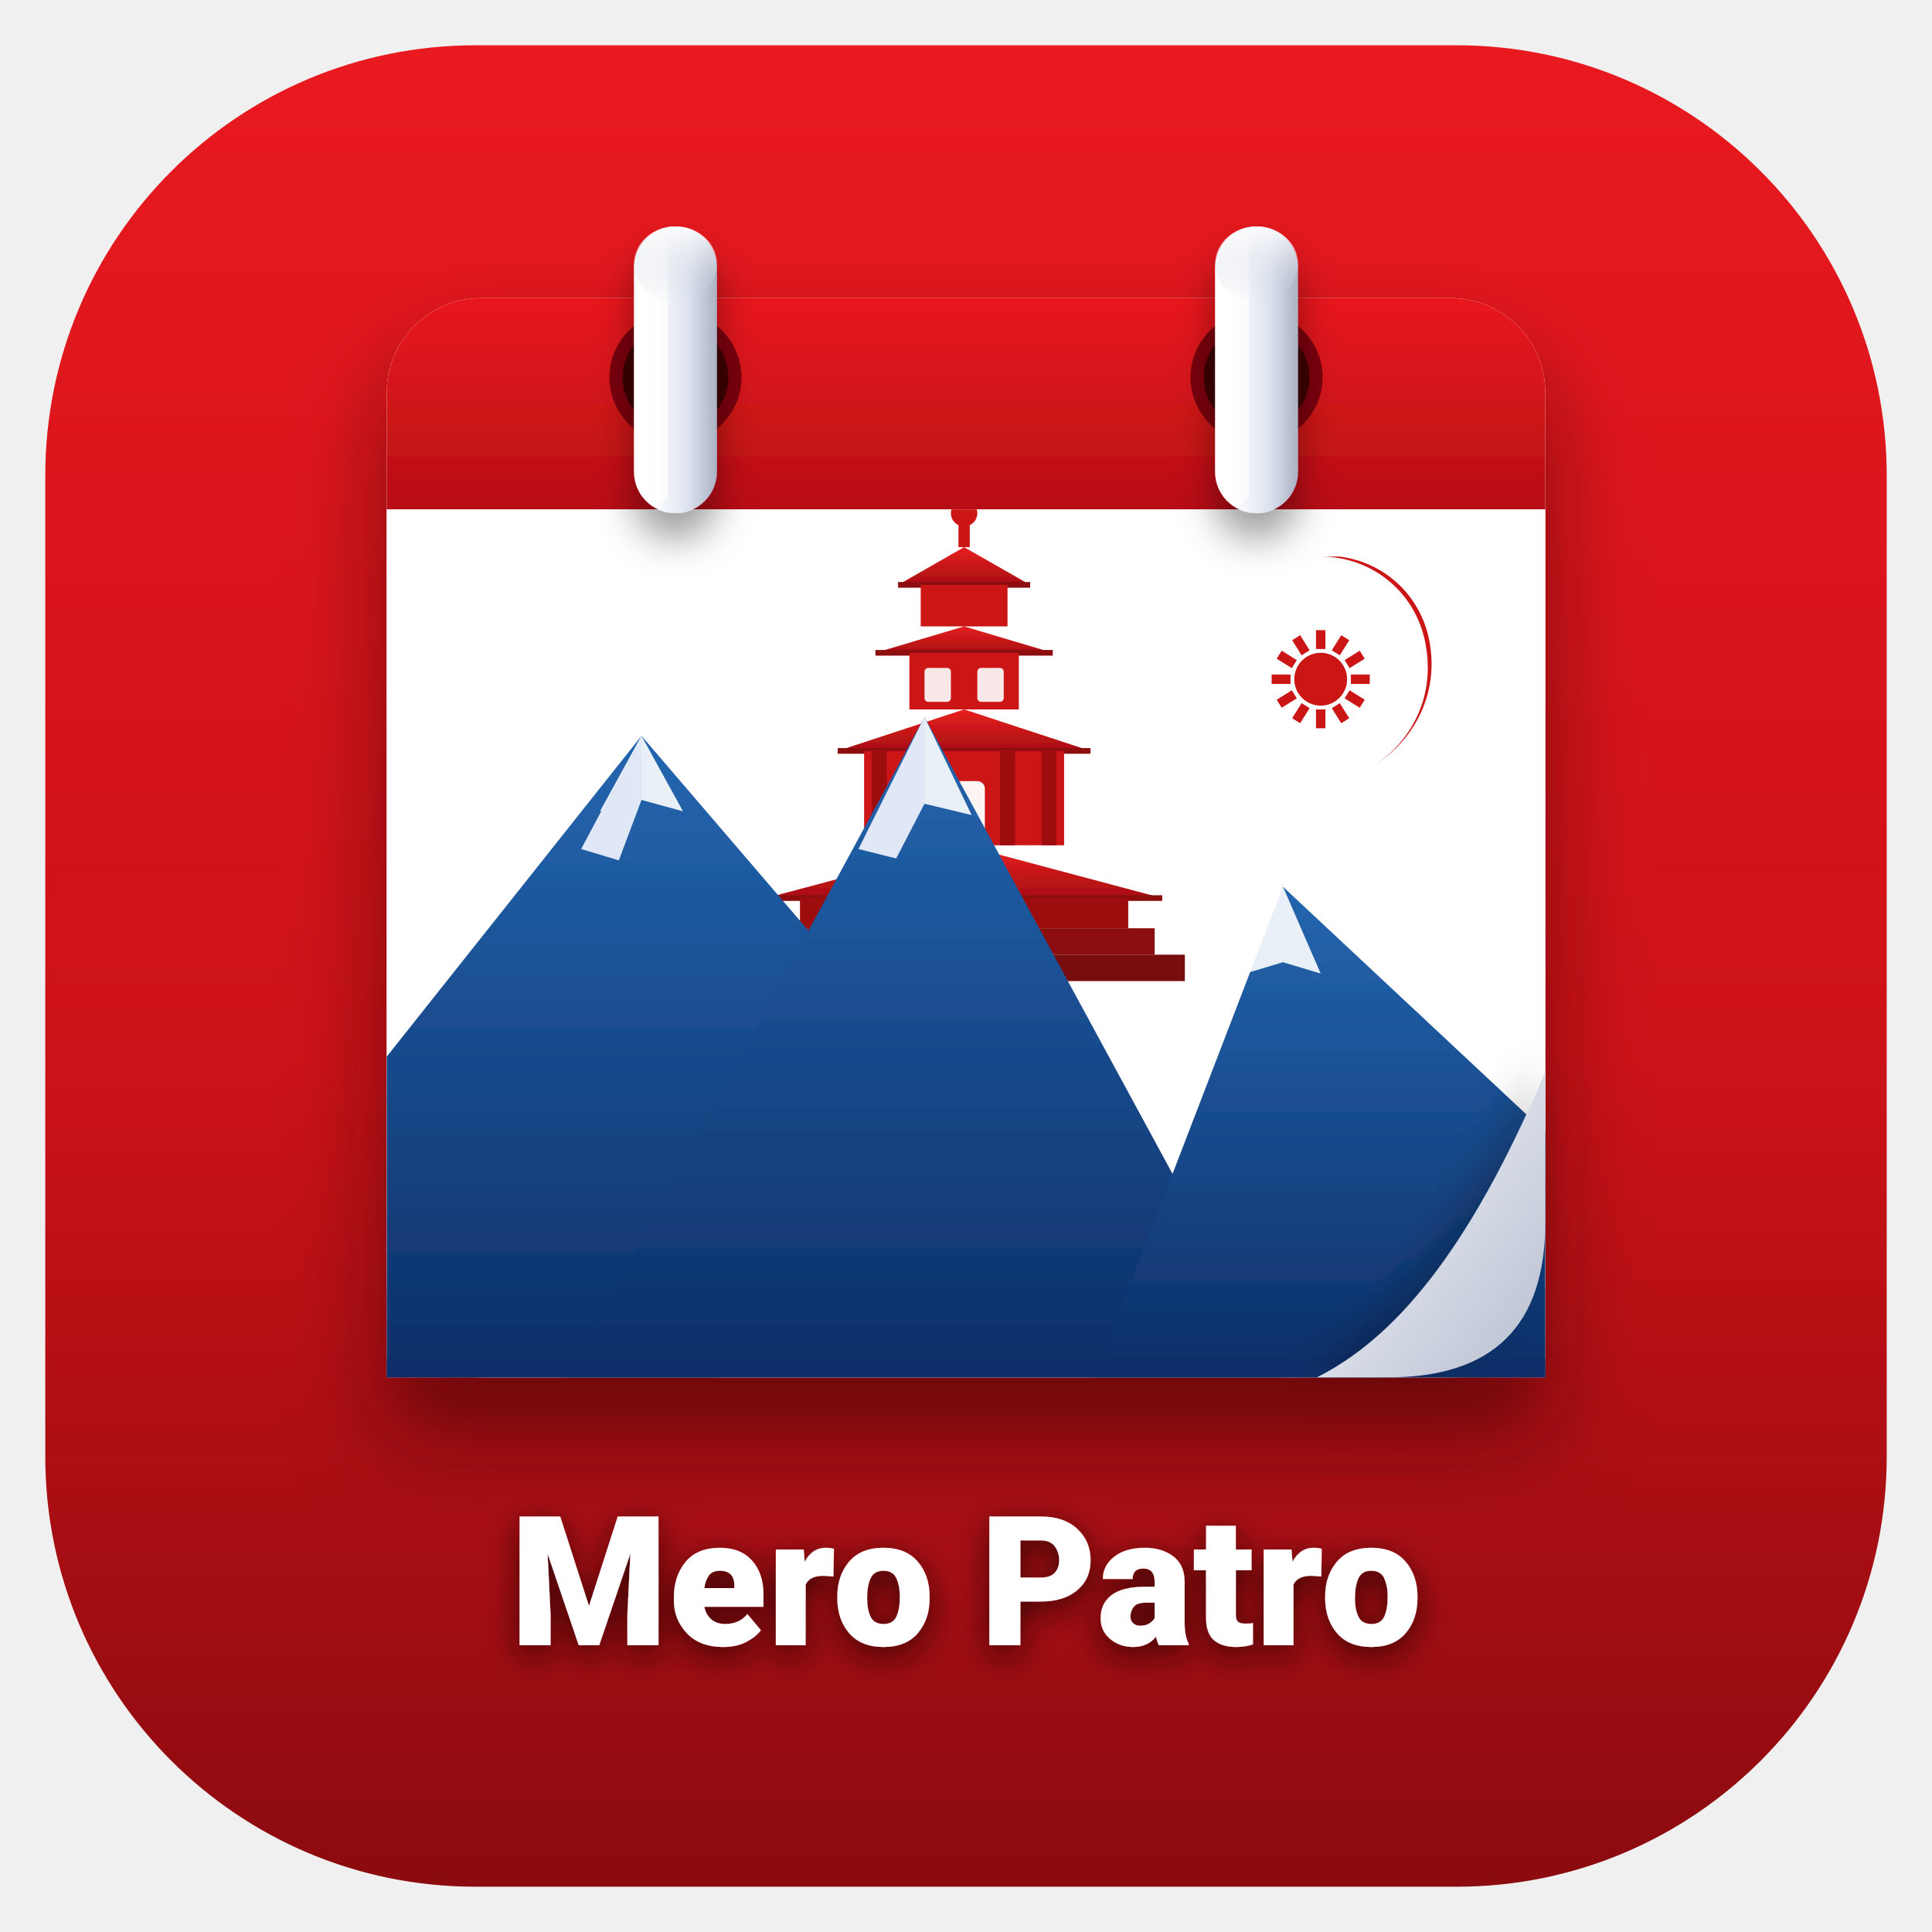
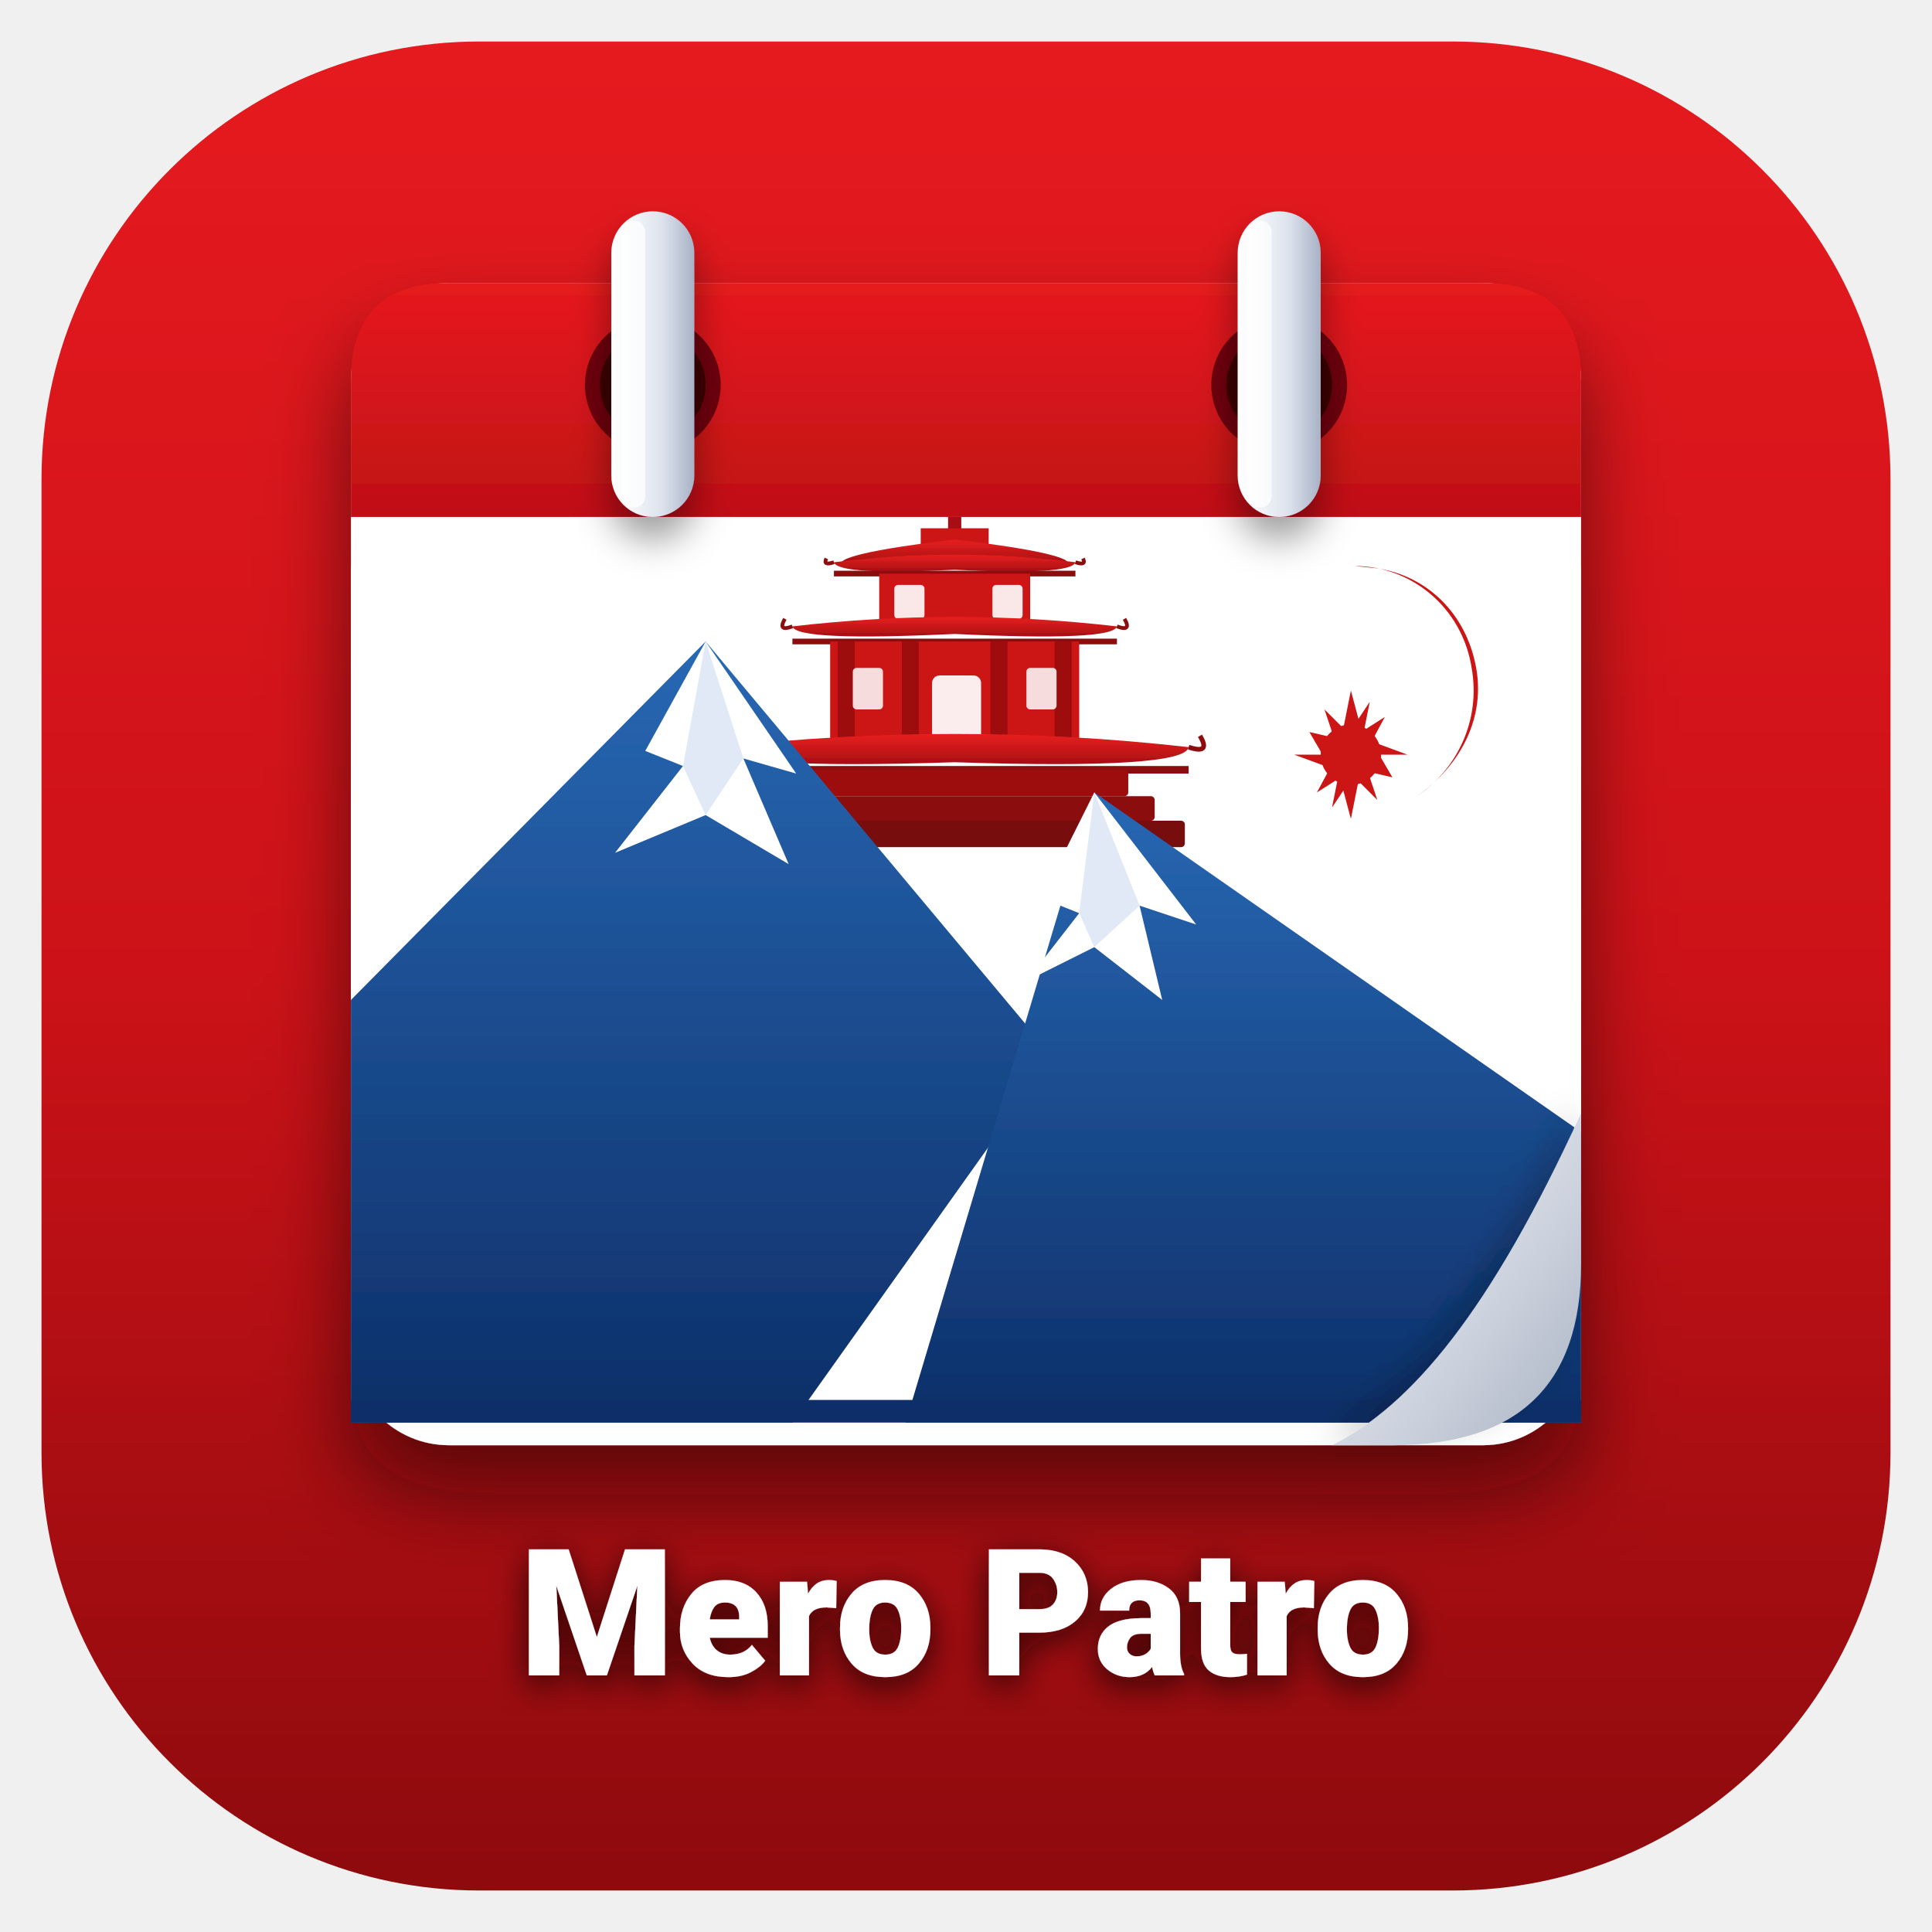
<svg xmlns="http://www.w3.org/2000/svg" viewBox="0 0 1024 1024">
  <defs>
    <linearGradient id="sqBg" x1="0" y1="0" x2="0" y2="1">
-       <stop offset="0%" stop-color="#e8191f" />
-       <stop offset="55%" stop-color="#cc1218" />
-       <stop offset="100%" stop-color="#8c0b0f" />
+       <stop offset="0%" stop-color="#e61a1f" />
+       <stop offset="50%" stop-color="#cc1218" />
+       <stop offset="100%" stop-color="#8c0a0d" />
    </linearGradient>
-     <linearGradient id="calHdr" x1="0" y1="0" x2="0" y2="1">
-       <stop offset="0%" stop-color="#e8191f" />
-       <stop offset="100%" stop-color="#b80f14" />
+     <linearGradient id="hdr" x1="0" y1="0" x2="0" y2="1">
+       <stop offset="0%" stop-color="#e61a1f" />
+       <stop offset="100%" stop-color="#b80e14" />
    </linearGradient>
-     <linearGradient id="ringG" x1="0" y1="0" x2="1" y2="0">
+     <linearGradient id="rnG" x1="0" y1="0" x2="1" y2="0">
      <stop offset="0%" stop-color="#ffffff" />
-       <stop offset="20%" stop-color="#ffffff" />
-       <stop offset="65%" stop-color="#dde3ef" />
-       <stop offset="100%" stop-color="#aab2c4" />
+       <stop offset="18%" stop-color="#f8f9fb" />
+       <stop offset="62%" stop-color="#dce2ed" />
+       <stop offset="100%" stop-color="#a8b2c6" />
    </linearGradient>
-     <linearGradient id="ringTop" x1="0" y1="0" x2="0" y2="1">
-       <stop offset="0%" stop-color="#ffffff" stop-opacity="0.9" />
-       <stop offset="100%" stop-color="#c8cfdc" stop-opacity="0" />
-     </linearGradient>
-     <linearGradient id="mtnBlue" x1="0" y1="0" x2="0" y2="1">
-       <stop offset="0%" stop-color="#2466b0" />
+     <linearGradient id="mtnG" x1="0" y1="0" x2="0" y2="1">
+       <stop offset="0%" stop-color="#2868b4" />
      <stop offset="100%" stop-color="#0d2f68" />
    </linearGradient>
-     <linearGradient id="curlG" x1="1" y1="1" x2="0" y2="0">
-       <stop offset="0%" stop-color="#b8bfce" />
-       <stop offset="50%" stop-color="#d8dde8" />
-       <stop offset="100%" stop-color="#f5f6f8" />
-     </linearGradient>
-     <linearGradient id="pagRed" x1="0" y1="0" x2="0" y2="1">
+     <linearGradient id="pagG" x1="0" y1="0" x2="0" y2="1">
      <stop offset="0%" stop-color="#e82020" />
      <stop offset="100%" stop-color="#a80e12" />
    </linearGradient>
-     <filter id="calDrop" x="-20%" y="-15%" width="145%" height="155%">
-       <feDropShadow dx="0" dy="30" stdDeviation="24" flood-color="#1a0000" flood-opacity="0.5" />
+     <linearGradient id="pagDark" x1="0" y1="0" x2="0" y2="1">
+       <stop offset="0%" stop-color="#9e0c10" />
+       <stop offset="100%" stop-color="#750a0d" />
+     </linearGradient>
+     <linearGradient id="curlG" x1="1" y1="1" x2="0" y2="0">
+       <stop offset="0%" stop-color="#aab2c2" />
+       <stop offset="40%" stop-color="#cdd3de" />
+       <stop offset="100%" stop-color="#f2f4f7" />
+     </linearGradient>
+     <filter id="calSh" x="-20%" y="-12%" width="145%" height="148%">
+       <feDropShadow dx="0" dy="26" stdDeviation="22" flood-color="#160000" flood-opacity="0.52" />
    </filter>
-     <filter id="ringDrop" x="-60%" y="-40%" width="220%" height="200%">
-       <feDropShadow dx="0" dy="14" stdDeviation="10" flood-color="#000" flood-opacity="0.38" />
+     <filter id="rngSh" x="-70%" y="-45%" width="240%" height="210%">
+       <feDropShadow dx="0" dy="12" stdDeviation="10" flood-color="#000" flood-opacity="0.40" />
    </filter>
-     <filter id="txtDrop" x="-15%" y="-30%" width="130%" height="160%">
-       <feDropShadow dx="0" dy="5" stdDeviation="8" flood-color="#1a0000" flood-opacity="0.7" />
+     <filter id="txtSh" x="-10%" y="-30%" width="120%" height="160%">
+       <feDropShadow dx="0" dy="5" stdDeviation="9" flood-color="#160000" flood-opacity="0.75" />
    </filter>
-     <filter id="curlDrop" x="-80%" y="-80%" width="260%" height="260%">
-       <feDropShadow dx="-6" dy="-6" stdDeviation="9" flood-color="#000" flood-opacity="0.22" />
+     <filter id="curlSh" x="-80%" y="-80%" width="260%" height="260%">
+       <feDropShadow dx="-5" dy="-5" stdDeviation="8" flood-color="#000" flood-opacity="0.22" />
    </filter>
-     <clipPath id="pgClip">
-       <rect x="205" y="270" width="614" height="460" rx="0" />
-     </clipPath>
-     <clipPath id="calFullClip">
-       <rect x="205" y="158" width="614" height="572" rx="50" ry="50" />
+     <clipPath id="pgC">
+       <rect x="186" y="274" width="652" height="480" />
    </clipPath>
  </defs>
-   <rect x="24" y="24" width="976" height="976" rx="228" ry="228" fill="url(#sqBg)" />
-   <g filter="url(#calDrop)">
-     <rect x="205" y="158" width="614" height="572" rx="50" ry="50" fill="#ffffff" />
-     <g clip-path="url(#calFullClip)">
-       <rect x="205" y="158" width="614" height="112" fill="url(#calHdr)" />
+   <rect x="22" y="22" width="980" height="980" rx="232" ry="232" fill="url(#sqBg)" />
+   <g filter="url(#calSh)">
+     <rect x="186" y="150" width="652" height="616" rx="52" ry="52" fill="#ffffff" />
+     <path d="M186,202 Q186,150 238,150 L786,150 Q838,150 838,202 L838,300 L186,300 Z" fill="url(#hdr)" />
+     <circle cx="346" cy="204" r="36" fill="#6e0608" />
+     <circle cx="346" cy="204" r="28" fill="#3c0003" />
+     <circle cx="678" cy="204" r="36" fill="#6e0608" />
+     <circle cx="678" cy="204" r="28" fill="#3c0003" />
+     <g clip-path="url(#pgC)">
+       <rect x="186" y="274" width="652" height="480" fill="#ffffff" />
+       <path d="M718,300 C748,300 775,322 780,354                C785,382 772,408 751,422                C774,406 788,380 782,352                C776,323 754,304 728,301 Z" fill="#cc1218" />
+       <g transform="translate(716,400)">
+         <circle cx="0" cy="0" r="16" fill="#cc1218" />
+         <polygon points="           0,-34  4,-19  10,-28  7,-13  18,-20  11,-7           30,0   15,0   22,12  9,9    14,24  4,14           0,34  -4,19  -10,28 -7,13  -18,20 -11,7           -30,0 -15,0  -22,-12 -9,-9 -14,-24 -4,-14         " fill="#cc1218" />
+       </g>
+       <g transform="translate(428, 270)">
+         <line x1="78" y1="-8" x2="78" y2="10" stroke="#a80e12" stroke-width="7" stroke-linecap="round" />
+         <circle cx="78" cy="-10" r="8" fill="#cc1218" />
+         <rect x="60" y="10" width="36" height="20" fill="#cc1218" />
+         <path d="M18,28 C22,22 78,16 78,16 C78,16 134,22 138,28 C120,26 78,24 78,24 C78,24 36,26 18,28 Z" fill="url(#pagG)" />
+         <path d="M14,28 Q78,20 142,28 Q140,35 78,32 Q16,35 14,28 Z" fill="url(#pagG)" />
+         <line x1="14" y1="34" x2="142" y2="34" stroke="#8c0c10" stroke-width="3" />
+         <path d="M14,28 Q8,30 10,26" stroke="#8c0c10" stroke-width="2" fill="none" />
+         <path d="M142,28 Q148,30 146,26" stroke="#8c0c10" stroke-width="2" fill="none" />
+         <rect x="38" y="34" width="80" height="28" fill="#cc1218" />
+         <rect x="46" y="40" width="16" height="18" rx="2" fill="#ffffff" opacity="0.9" />
+         <rect x="98" y="40" width="16" height="18" rx="2" fill="#ffffff" opacity="0.9" />
+         <path d="M-8,62 Q78,52 164,62 Q162,70 78,66 Q-6,70 -8,62 Z" fill="url(#pagG)" />
+         <line x1="-8" y1="70" x2="164" y2="70" stroke="#8c0c10" stroke-width="3" />
+         <path d="M-8,62 Q-16,65 -12,58" stroke="#8c0c10" stroke-width="2" fill="none" />
+         <path d="M164,62 Q172,65 168,58" stroke="#8c0c10" stroke-width="2" fill="none" />
+         <rect x="12" y="70" width="132" height="56" fill="#cc1218" />
+         <rect x="16" y="70" width="9" height="56" fill="#9e0c10" />
+         <rect x="50" y="70" width="9" height="56" fill="#9e0c10" />
+         <rect x="97" y="70" width="9" height="56" fill="#9e0c10" />
+         <rect x="131" y="70" width="9" height="56" fill="#9e0c10" />
+         <rect x="66" y="88" width="26" height="38" rx="4" fill="#ffffff" opacity="0.92" />
+         <rect x="24" y="84" width="16" height="22" rx="2" fill="#ffffff" opacity="0.85" />
+         <rect x="116" y="84" width="16" height="22" rx="2" fill="#ffffff" opacity="0.85" />
+         <path d="M-46,126 Q78,112 202,126 Q200,138 78,134 Q-44,138 -46,126 Z" fill="url(#pagG)" />
+         <line x1="-46" y1="138" x2="202" y2="138" stroke="#8c0c10" stroke-width="4" />
+         <path d="M-46,126 Q-58,130 -52,120" stroke="#8c0c10" stroke-width="2.5" fill="none" />
+         <path d="M202,126 Q214,130 208,120" stroke="#8c0c10" stroke-width="2.5" fill="none" />
+         <rect x="-14" y="138" width="184" height="14" rx="2" fill="#9e0c10" />
+         <rect x="-28" y="152" width="212" height="13" rx="2" fill="#8c0c10" />
+         <rect x="-44" y="165" width="244" height="14" rx="2" fill="#780a0d" />
+       </g>
+       <polygon points="186,754 186,530 374,340 558,560 420,754" fill="url(#mtnG)" />
+       <polygon points="374,340  342,398  362,406  326,452  374,432  418,458  394,402  422,410" fill="#ffffff" />
+       <polygon points="374,340  362,406  374,432  394,402" fill="#e0e9f5" />
+       <polygon points="480,754 580,420 838,600 838,754" fill="url(#mtnG)" />
+       <polygon points="580,420  552,476  572,484  544,520  580,502  616,530  604,480  634,490" fill="#ffffff" />
+       <polygon points="580,420  572,484  580,502  604,480" fill="#e0e9f5" />
+       <rect x="186" y="742" width="652" height="12" fill="#0d2f68" />
    </g>
-     <circle cx="358" cy="200" r="35" fill="#7a0608" />
-     <circle cx="358" cy="200" r="28" fill="#3e0103" />
-     <circle cx="666" cy="200" r="35" fill="#7a0608" />
-     <circle cx="666" cy="200" r="28" fill="#3e0103" />
-     <g clip-path="url(#pgClip)">
-       <rect x="205" y="270" width="614" height="460" fill="#ffffff" />
-       <path d="M700,295 C728,295 752,315 756,344                C760,370 748,393 728,406                C750,392 762,368 758,342                C754,316 734,298 710,295 Z" fill="#cc1218" />
-       <g transform="translate(700,360)">
-         <circle cx="0" cy="0" r="14" fill="#cc1218" />
-         <line x1="0" y1="-26" x2="0" y2="-16" stroke="#cc1218" stroke-width="5" />
-         <line x1="13" y1="-22" x2="8" y2="-14" stroke="#cc1218" stroke-width="5" />
-         <line x1="22" y1="-13" x2="14" y2="-8" stroke="#cc1218" stroke-width="5" />
-         <line x1="26" y1="0" x2="16" y2="0" stroke="#cc1218" stroke-width="5" />
-         <line x1="22" y1="13" x2="14" y2="8" stroke="#cc1218" stroke-width="5" />
-         <line x1="13" y1="22" x2="8" y2="14" stroke="#cc1218" stroke-width="5" />
-         <line x1="0" y1="26" x2="0" y2="16" stroke="#cc1218" stroke-width="5" />
-         <line x1="-13" y1="22" x2="-8" y2="14" stroke="#cc1218" stroke-width="5" />
-         <line x1="-22" y1="13" x2="-14" y2="8" stroke="#cc1218" stroke-width="5" />
-         <line x1="-26" y1="0" x2="-16" y2="0" stroke="#cc1218" stroke-width="5" />
-         <line x1="-22" y1="-13" x2="-14" y2="-8" stroke="#cc1218" stroke-width="5" />
-         <line x1="-13" y1="-22" x2="-8" y2="-14" stroke="#cc1218" stroke-width="5" />
-       </g>
-       <g transform="translate(436,272)">
-         <line x1="75" y1="0" x2="75" y2="18" stroke="#cc1218" stroke-width="6" />
-         <circle cx="75" cy="0" r="7" fill="#cc1218" />
-         <polygon points="75,18  40,38  110,38" fill="url(#pagRed)" />
-         <line x1="40" y1="38" x2="110" y2="38" stroke="#8c0c10" stroke-width="3" />
-         <rect x="52" y="38" width="46" height="22" fill="#cc1218" />
-         <polygon points="75,60  28,74  122,74" fill="url(#pagRed)" />
-         <line x1="28" y1="74" x2="122" y2="74" stroke="#8c0c10" stroke-width="3" />
-         <rect x="46" y="74" width="58" height="30" fill="#cc1218" />
-         <rect x="54" y="82" width="14" height="18" rx="2" fill="#ffffff" opacity="0.9" />
-         <rect x="82" y="82" width="14" height="18" rx="2" fill="#ffffff" opacity="0.9" />
-         <polygon points="75,104  8,126  142,126" fill="url(#pagRed)" />
-         <line x1="8" y1="126" x2="142" y2="126" stroke="#8c0c10" stroke-width="3" />
-         <rect x="22" y="126" width="106" height="50" fill="#cc1218" />
-         <rect x="26" y="126" width="8" height="50" fill="#9e0c10" />
-         <rect x="48" y="126" width="8" height="50" fill="#9e0c10" />
-         <rect x="94" y="126" width="8" height="50" fill="#9e0c10" />
-         <rect x="116" y="126" width="8" height="50" fill="#9e0c10" />
-         <rect x="64" y="142" width="22" height="34" rx="4" fill="#ffffff" opacity="0.95" />
-         <polygon points="75,176  -30,204  180,204" fill="url(#pagRed)" />
-         <line x1="-30" y1="204" x2="180" y2="204" stroke="#8c0c10" stroke-width="3" />
-         <rect x="-12" y="204" width="174" height="16" fill="#9e0c10" />
-         <rect x="-26" y="220" width="202" height="14" fill="#8c0c10" />
-         <rect x="-42" y="234" width="234" height="14" fill="#780a0d" />
-       </g>
-       <polygon points="205,730  205,560  340,390  460,530  380,730" fill="url(#mtnBlue)" />
-       <polygon points="340,390  318,430  340,424  362,430" fill="#ffffff" opacity="0.9" />
-       <polygon points="340,390  308,450  328,456  340,424" fill="#e0e8f8" />
-       <polygon points="300,730  490,380  680,730" fill="url(#mtnBlue)" />
-       <polygon points="490,380  465,432  490,426  515,432" fill="#ffffff" opacity="0.9" />
-       <polygon points="490,380  455,450  475,455  490,426" fill="#e0e8f8" />
-       <polygon points="580,730  680,470  819,600  819,730" fill="url(#mtnBlue)" />
-       <polygon points="680,470  660,516  680,510  700,516" fill="#ffffff" opacity="0.9" />
-       <rect x="205" y="720" width="614" height="10" fill="#0d2f68" />
-     </g>
-     <g filter="url(#curlDrop)">
-       <path d="M 698,730 C 738,710 778,665 819,568 L 819,648 Q 819,730 736,730 Z" fill="url(#curlG)" />
+     <g filter="url(#curlSh)">
+       <path d="M 706,766 C 748,745 790,695 838,590 L 838,670 Q 838,766 738,766 Z" fill="url(#curlG)" />
    </g>
  </g>
-   <g filter="url(#ringDrop)">
-     <rect x="336" y="120" width="44" height="152" rx="22" ry="22" fill="url(#ringG)" />
-     <rect x="341" y="125" width="13" height="142" rx="6" fill="#ffffff" opacity="0.7" />
-     <rect x="336" y="120" width="44" height="40" rx="22" fill="url(#ringTop)" />
+   <g filter="url(#rngSh)">
+     <rect x="324" y="112" width="44" height="162" rx="22" ry="22" fill="url(#rnG)" />
+     <rect x="329" y="117" width="13" height="152" rx="6" fill="#ffffff" opacity="0.72" />
  </g>
-   <g filter="url(#ringDrop)">
-     <rect x="644" y="120" width="44" height="152" rx="22" ry="22" fill="url(#ringG)" />
-     <rect x="649" y="125" width="13" height="142" rx="6" fill="#ffffff" opacity="0.7" />
-     <rect x="644" y="120" width="44" height="40" rx="22" fill="url(#ringTop)" />
+   <g filter="url(#rngSh)">
+     <rect x="656" y="112" width="44" height="162" rx="22" ry="22" fill="url(#rnG)" />
+     <rect x="661" y="117" width="13" height="152" rx="6" fill="#ffffff" opacity="0.72" />
  </g>
-   <text x="512" y="872" font-family="system-ui,-apple-system,BlinkMacSystemFont,'Segoe UI',Roboto,'Helvetica Neue',Arial,sans-serif" font-weight="900" font-size="96" fill="#ffffff" text-anchor="middle" letter-spacing="0" filter="url(#txtDrop)">Mero Patro</text>
+   <text x="512" y="888" font-family="system-ui,-apple-system,BlinkMacSystemFont,'Segoe UI',Roboto,'Helvetica Neue',Arial,sans-serif" font-weight="900" font-size="94" fill="#ffffff" text-anchor="middle" filter="url(#txtSh)">Mero Patro</text>
</svg>
